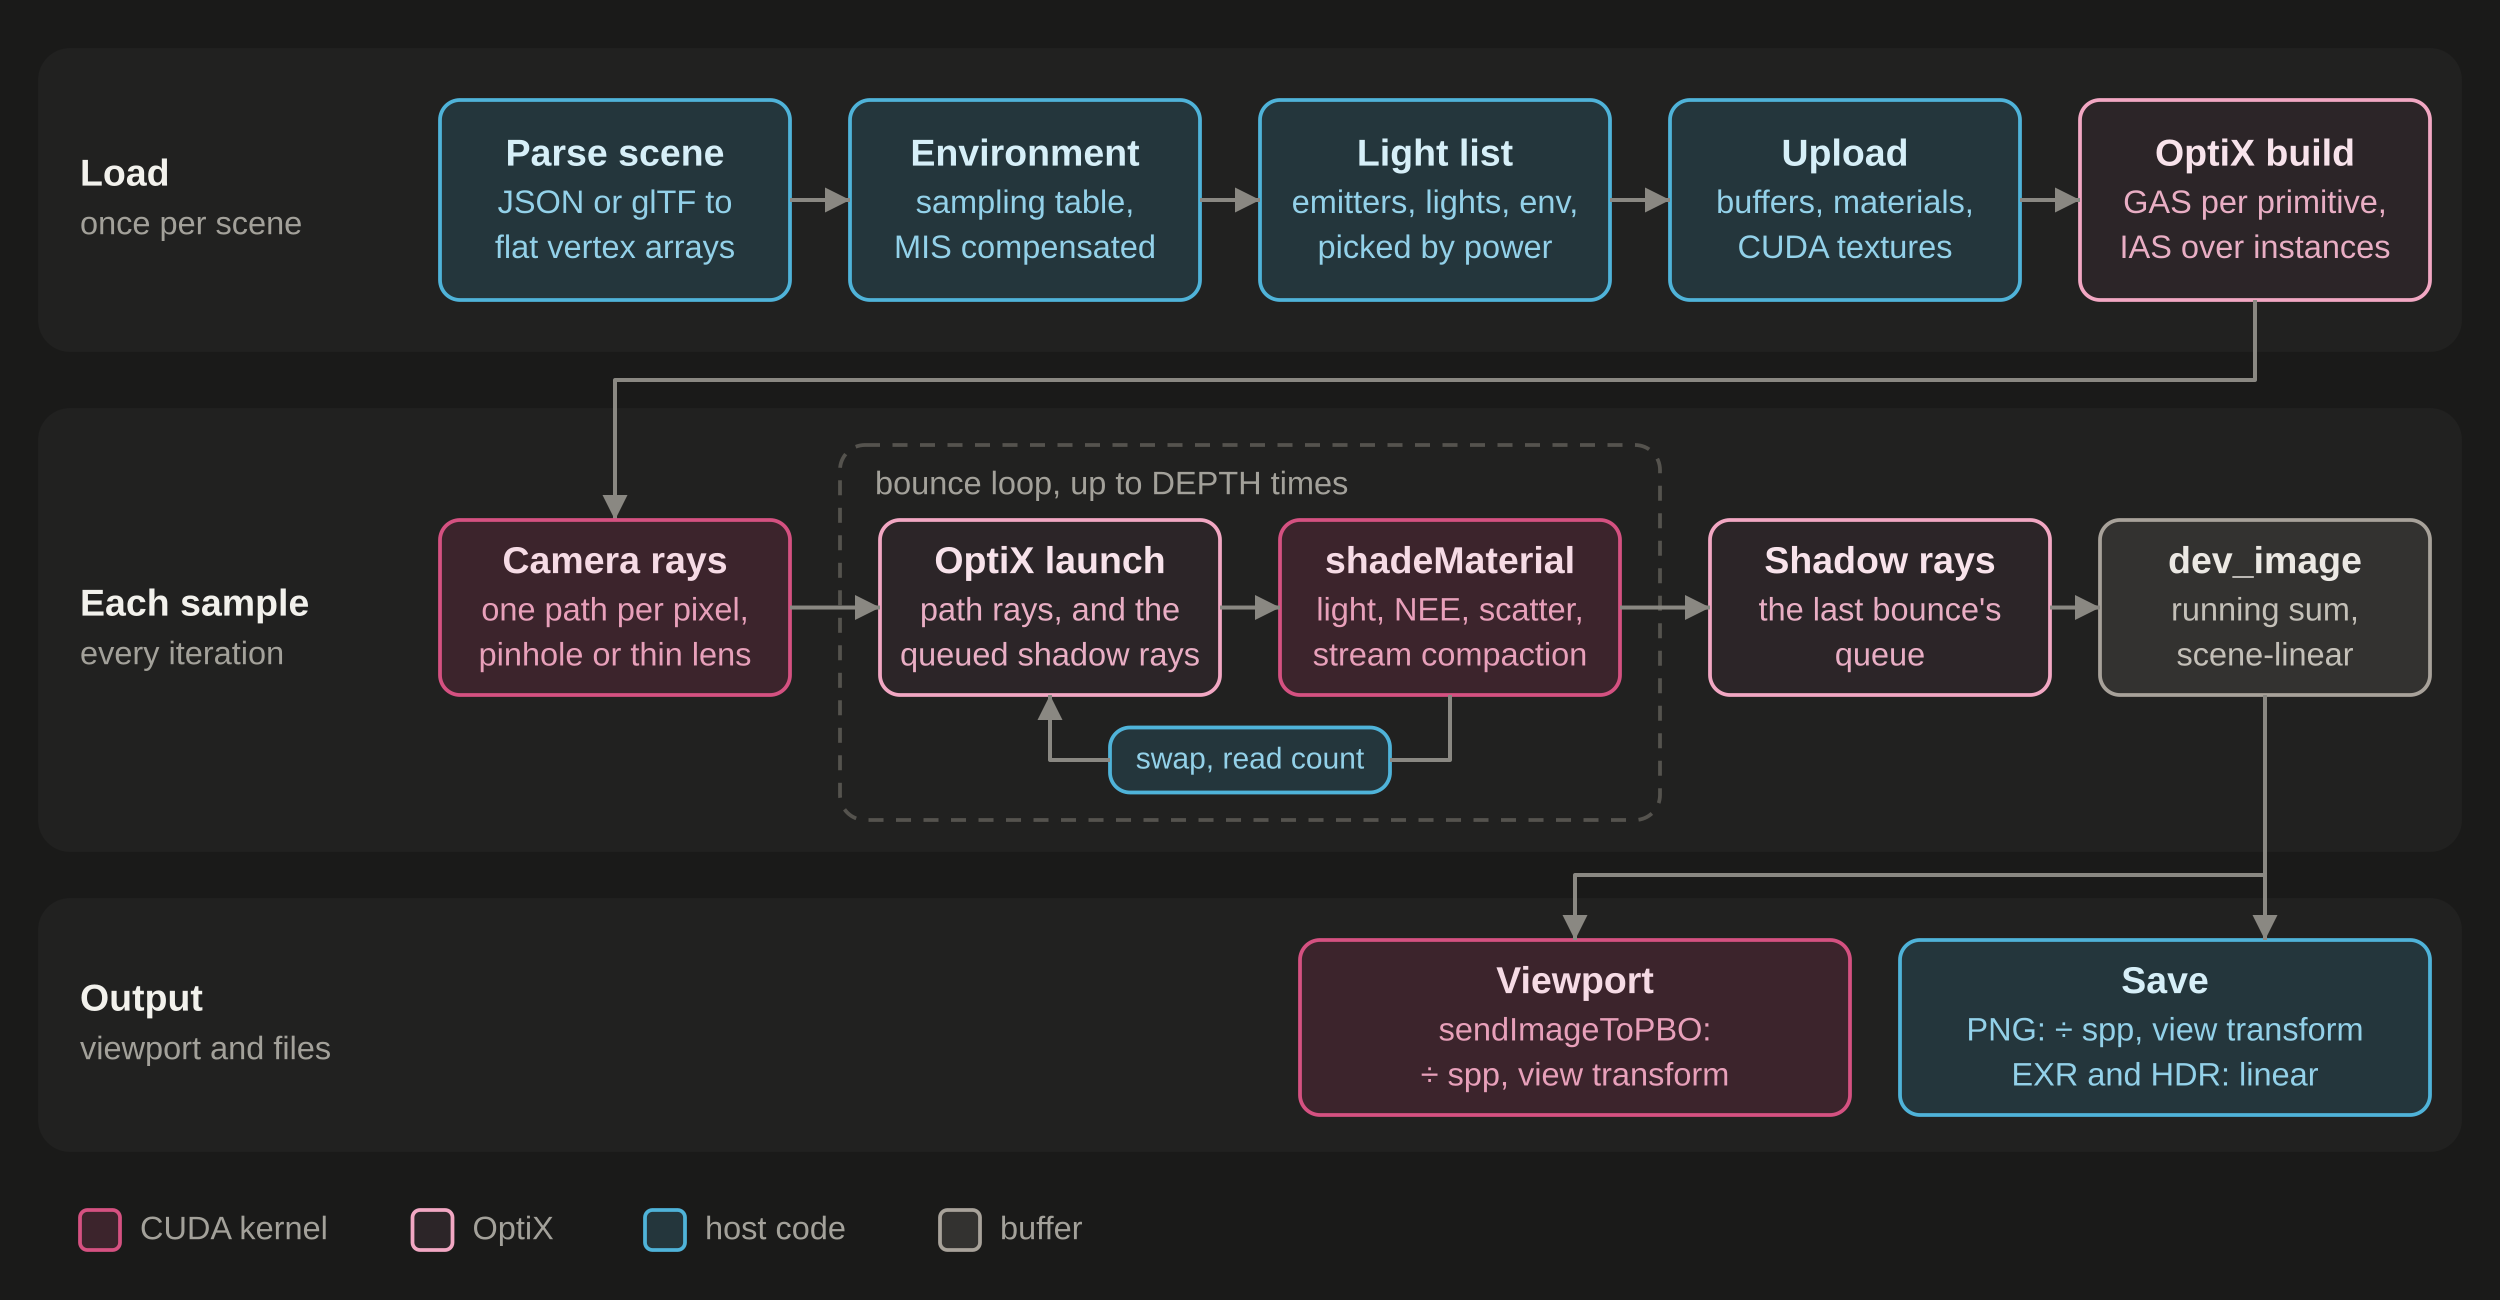
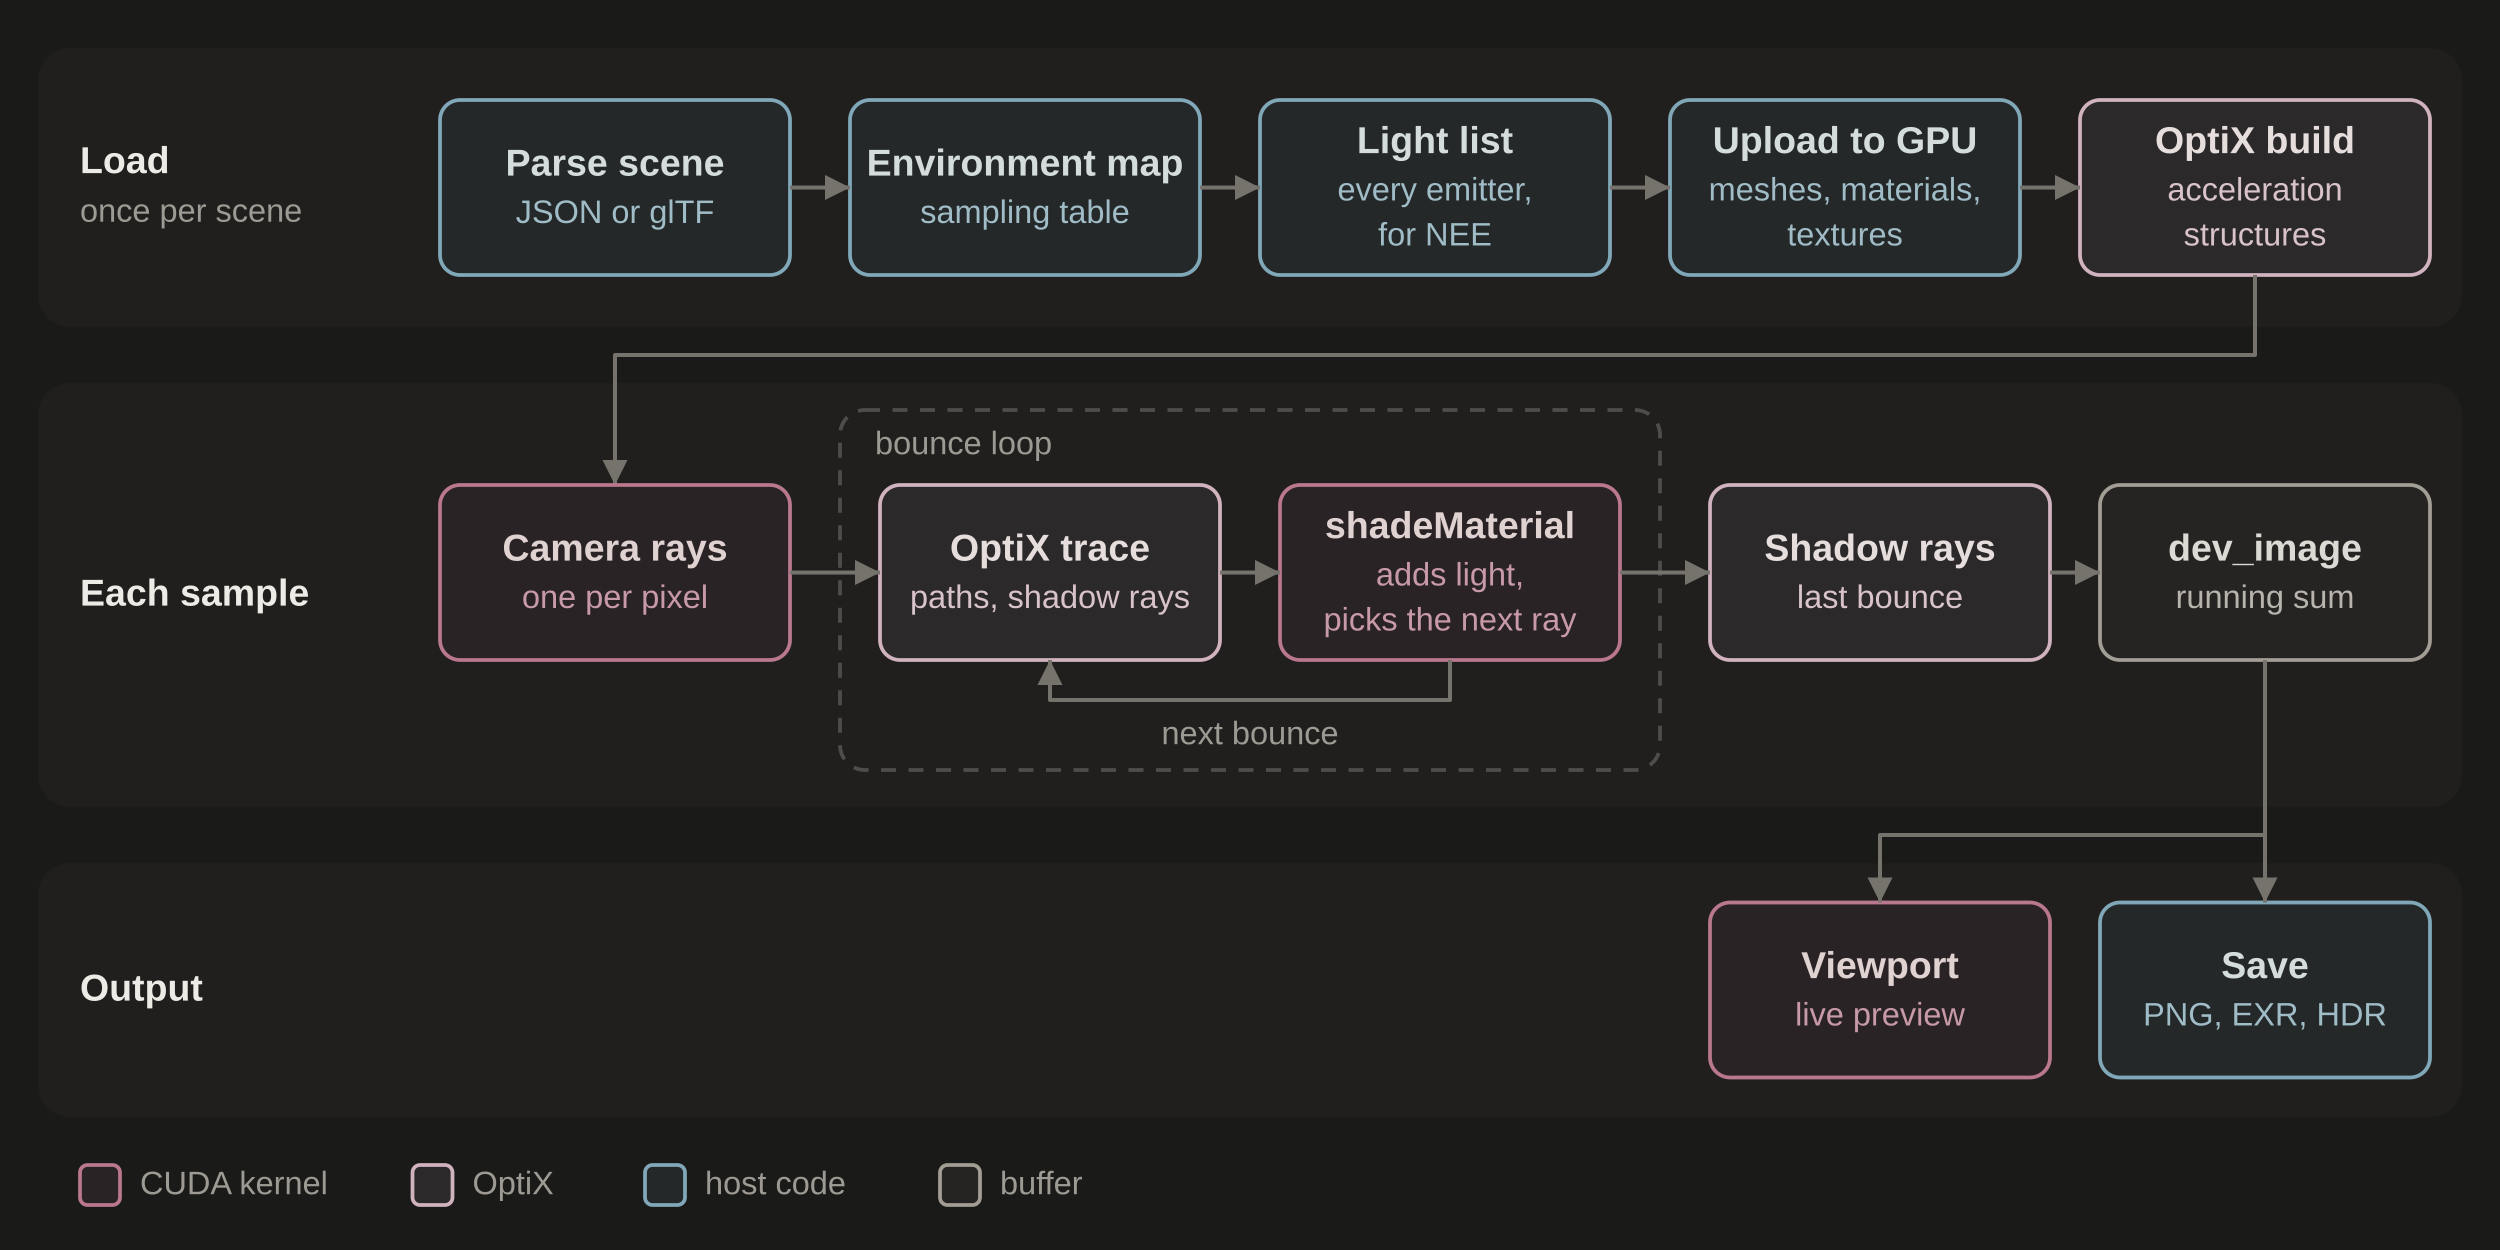
- <svg xmlns="http://www.w3.org/2000/svg" width="1000" height="520" viewBox="0 0 1000 520" font-family="'Segoe UI', Arial, sans-serif">
+ <svg xmlns="http://www.w3.org/2000/svg" width="1000" height="500" viewBox="0 0 1000 500" font-family="'Segoe UI', Arial, sans-serif">
  <defs>
-     <marker id="head8a8882" viewBox="0 0 10 10" refX="10" refY="5" markerWidth="10" markerHeight="10" markerUnits="userSpaceOnUse" orient="auto">
-       <path d="M0 0 L10 5 L0 10 z" fill="#8a8882" />
+     <marker id="head76736d" viewBox="0 0 10 10" refX="10" refY="5" markerWidth="10" markerHeight="10" markerUnits="userSpaceOnUse" orient="auto">
+       <path d="M0 0 L10 5 L0 10 z" fill="#76736d" />
    </marker>
  </defs>
-   <rect width="1000" height="520" fill="#1a1a19" />
-   <rect x="16" y="20" width="968" height="120" rx="12" fill="#212120" stroke="#212120" stroke-width="1.5" />
-   <text x="32" y="70.0" font-size="15" font-weight="600" fill="#f2f1ec" text-anchor="start" dominant-baseline="middle">Load</text>
-   <text x="32" y="90.0" font-size="13" font-weight="400" fill="#a3a19a" text-anchor="start" dominant-baseline="middle">once per scene</text>
-   <rect x="16" y="164" width="968" height="176" rx="12" fill="#212120" stroke="#212120" stroke-width="1.5" />
-   <text x="32" y="242.0" font-size="15" font-weight="600" fill="#f2f1ec" text-anchor="start" dominant-baseline="middle">Each sample</text>
-   <text x="32" y="262.0" font-size="13" font-weight="400" fill="#a3a19a" text-anchor="start" dominant-baseline="middle">every iteration</text>
-   <rect x="16" y="360" width="968" height="100" rx="12" fill="#212120" stroke="#212120" stroke-width="1.5" />
-   <text x="32" y="400.0" font-size="15" font-weight="600" fill="#f2f1ec" text-anchor="start" dominant-baseline="middle">Output</text>
-   <text x="32" y="420.0" font-size="13" font-weight="400" fill="#a3a19a" text-anchor="start" dominant-baseline="middle">viewport and files</text>
-   <rect x="176" y="40" width="140" height="80" rx="8" fill="#24363c" stroke="#4fb3d9" stroke-width="1.5" />
-   <text x="246.0" y="62.0" font-size="15" font-weight="600" fill="#d6eff8" text-anchor="middle" dominant-baseline="middle">Parse scene</text>
-   <text x="246.0" y="81.5" font-size="13" font-weight="400" fill="#93d1e9" text-anchor="middle" dominant-baseline="middle">JSON or glTF to</text>
-   <text x="246.0" y="99.5" font-size="13" font-weight="400" fill="#93d1e9" text-anchor="middle" dominant-baseline="middle">flat vertex arrays</text>
-   <rect x="340" y="40" width="140" height="80" rx="8" fill="#24363c" stroke="#4fb3d9" stroke-width="1.5" />
-   <text x="410.0" y="62.0" font-size="15" font-weight="600" fill="#d6eff8" text-anchor="middle" dominant-baseline="middle">Environment</text>
-   <text x="410.0" y="81.5" font-size="13" font-weight="400" fill="#93d1e9" text-anchor="middle" dominant-baseline="middle">sampling table,</text>
-   <text x="410.0" y="99.5" font-size="13" font-weight="400" fill="#93d1e9" text-anchor="middle" dominant-baseline="middle">MIS compensated</text>
-   <path d="M316 80 L340 80" fill="none" stroke="#8a8882" stroke-width="1.6" stroke-linejoin="round" marker-end="url(#head8a8882)" />
-   <rect x="504" y="40" width="140" height="80" rx="8" fill="#24363c" stroke="#4fb3d9" stroke-width="1.5" />
-   <text x="574.0" y="62.0" font-size="15" font-weight="600" fill="#d6eff8" text-anchor="middle" dominant-baseline="middle">Light list</text>
-   <text x="574.0" y="81.5" font-size="13" font-weight="400" fill="#93d1e9" text-anchor="middle" dominant-baseline="middle">emitters, lights, env,</text>
-   <text x="574.0" y="99.5" font-size="13" font-weight="400" fill="#93d1e9" text-anchor="middle" dominant-baseline="middle">picked by power</text>
-   <path d="M480 80 L504 80" fill="none" stroke="#8a8882" stroke-width="1.6" stroke-linejoin="round" marker-end="url(#head8a8882)" />
-   <rect x="668" y="40" width="140" height="80" rx="8" fill="#24363c" stroke="#4fb3d9" stroke-width="1.5" />
-   <text x="738.0" y="62.0" font-size="15" font-weight="600" fill="#d6eff8" text-anchor="middle" dominant-baseline="middle">Upload</text>
-   <text x="738.0" y="81.5" font-size="13" font-weight="400" fill="#93d1e9" text-anchor="middle" dominant-baseline="middle">buffers, materials,</text>
-   <text x="738.0" y="99.5" font-size="13" font-weight="400" fill="#93d1e9" text-anchor="middle" dominant-baseline="middle">CUDA textures</text>
-   <path d="M644 80 L668 80" fill="none" stroke="#8a8882" stroke-width="1.6" stroke-linejoin="round" marker-end="url(#head8a8882)" />
-   <rect x="832" y="40" width="140" height="80" rx="8" fill="#2c2528" stroke="#f2a7c3" stroke-width="1.5" />
-   <text x="902.0" y="62.0" font-size="15" font-weight="600" fill="#f8e3eb" text-anchor="middle" dominant-baseline="middle">OptiX build</text>
-   <text x="902.0" y="81.5" font-size="13" font-weight="400" fill="#e9aec4" text-anchor="middle" dominant-baseline="middle">GAS per primitive,</text>
-   <text x="902.0" y="99.5" font-size="13" font-weight="400" fill="#e9aec4" text-anchor="middle" dominant-baseline="middle">IAS over instances</text>
-   <path d="M808 80 L832 80" fill="none" stroke="#8a8882" stroke-width="1.6" stroke-linejoin="round" marker-end="url(#head8a8882)" />
-   <path d="M902 120 L902 152 L246 152 L246 208" fill="none" stroke="#8a8882" stroke-width="1.6" stroke-linejoin="round" marker-end="url(#head8a8882)" />
-   <rect x="176" y="208" width="140" height="70" rx="8" fill="#3c242c" stroke="#d55181" stroke-width="1.5" />
-   <text x="246.0" y="225.0" font-size="15" font-weight="600" fill="#f6dbe5" text-anchor="middle" dominant-baseline="middle">Camera rays</text>
-   <text x="246.0" y="244.5" font-size="13" font-weight="400" fill="#e8a0ba" text-anchor="middle" dominant-baseline="middle">one path per pixel,</text>
-   <text x="246.0" y="262.5" font-size="13" font-weight="400" fill="#e8a0ba" text-anchor="middle" dominant-baseline="middle">pinhole or thin lens</text>
-   <rect x="336" y="178" width="328" height="150" rx="10" fill="none" stroke="#55534e" stroke-width="1.5" stroke-dasharray="6 5" />
-   <text x="350" y="194" font-size="13" font-weight="400" fill="#a3a19a" text-anchor="start" dominant-baseline="middle">bounce loop, up to DEPTH times</text>
-   <rect x="352" y="208" width="136" height="70" rx="8" fill="#2c2528" stroke="#f2a7c3" stroke-width="1.5" />
-   <text x="420.0" y="225.0" font-size="15" font-weight="600" fill="#f8e3eb" text-anchor="middle" dominant-baseline="middle">OptiX launch</text>
-   <text x="420.0" y="244.5" font-size="13" font-weight="400" fill="#e9aec4" text-anchor="middle" dominant-baseline="middle">path rays, and the</text>
-   <text x="420.0" y="262.5" font-size="13" font-weight="400" fill="#e9aec4" text-anchor="middle" dominant-baseline="middle">queued shadow rays</text>
-   <rect x="512" y="208" width="136" height="70" rx="8" fill="#3c242c" stroke="#d55181" stroke-width="1.5" />
-   <text x="580.0" y="225.0" font-size="15" font-weight="600" fill="#f6dbe5" text-anchor="middle" dominant-baseline="middle">shadeMaterial</text>
-   <text x="580.0" y="244.5" font-size="13" font-weight="400" fill="#e8a0ba" text-anchor="middle" dominant-baseline="middle">light, NEE, scatter,</text>
-   <text x="580.0" y="262.5" font-size="13" font-weight="400" fill="#e8a0ba" text-anchor="middle" dominant-baseline="middle">stream compaction</text>
-   <rect x="444" y="291" width="112" height="26" rx="8" fill="#24363c" stroke="#4fb3d9" stroke-width="1.5" />
-   <text x="500.0" y="304.0" font-size="15" font-weight="600" fill="#d6eff8" text-anchor="middle" dominant-baseline="middle" />
-   <text x="500" y="304" font-size="12" font-weight="400" fill="#93d1e9" text-anchor="middle" dominant-baseline="middle">swap, read count</text>
-   <path d="M316 243 L352 243" fill="none" stroke="#8a8882" stroke-width="1.6" stroke-linejoin="round" marker-end="url(#head8a8882)" />
-   <path d="M488 243 L512 243" fill="none" stroke="#8a8882" stroke-width="1.6" stroke-linejoin="round" marker-end="url(#head8a8882)" />
-   <path d="M580 278 L580 304 L556 304" fill="none" stroke="#8a8882" stroke-width="1.6" stroke-linejoin="round" />
-   <path d="M444 304 L420 304 L420 278" fill="none" stroke="#8a8882" stroke-width="1.6" stroke-linejoin="round" marker-end="url(#head8a8882)" />
-   <rect x="684" y="208" width="136" height="70" rx="8" fill="#2c2528" stroke="#f2a7c3" stroke-width="1.5" />
-   <text x="752.0" y="225.0" font-size="15" font-weight="600" fill="#f8e3eb" text-anchor="middle" dominant-baseline="middle">Shadow rays</text>
-   <text x="752.0" y="244.5" font-size="13" font-weight="400" fill="#e9aec4" text-anchor="middle" dominant-baseline="middle">the last bounce's</text>
-   <text x="752.0" y="262.5" font-size="13" font-weight="400" fill="#e9aec4" text-anchor="middle" dominant-baseline="middle">queue</text>
-   <rect x="840" y="208" width="132" height="70" rx="8" fill="#333230" stroke="#a8a29a" stroke-width="1.5" />
-   <text x="906.0" y="225.0" font-size="15" font-weight="600" fill="#ece9e4" text-anchor="middle" dominant-baseline="middle">dev_image</text>
-   <text x="906.0" y="244.5" font-size="13" font-weight="400" fill="#c4c0b8" text-anchor="middle" dominant-baseline="middle">running sum,</text>
-   <text x="906.0" y="262.5" font-size="13" font-weight="400" fill="#c4c0b8" text-anchor="middle" dominant-baseline="middle">scene-linear</text>
-   <path d="M648 243 L684 243" fill="none" stroke="#8a8882" stroke-width="1.6" stroke-linejoin="round" marker-end="url(#head8a8882)" />
-   <path d="M820 243 L840 243" fill="none" stroke="#8a8882" stroke-width="1.6" stroke-linejoin="round" marker-end="url(#head8a8882)" />
-   <rect x="520" y="376" width="220" height="70" rx="8" fill="#3c242c" stroke="#d55181" stroke-width="1.5" />
-   <text x="630.0" y="393.0" font-size="15" font-weight="600" fill="#f6dbe5" text-anchor="middle" dominant-baseline="middle">Viewport</text>
-   <text x="630.0" y="412.5" font-size="13" font-weight="400" fill="#e8a0ba" text-anchor="middle" dominant-baseline="middle">sendImageToPBO:</text>
-   <text x="630.0" y="430.5" font-size="13" font-weight="400" fill="#e8a0ba" text-anchor="middle" dominant-baseline="middle">÷ spp, view transform</text>
-   <rect x="760" y="376" width="212" height="70" rx="8" fill="#24363c" stroke="#4fb3d9" stroke-width="1.5" />
-   <text x="866.0" y="393.0" font-size="15" font-weight="600" fill="#d6eff8" text-anchor="middle" dominant-baseline="middle">Save</text>
-   <text x="866.0" y="412.5" font-size="13" font-weight="400" fill="#93d1e9" text-anchor="middle" dominant-baseline="middle">PNG: ÷ spp, view transform</text>
-   <text x="866.0" y="430.5" font-size="13" font-weight="400" fill="#93d1e9" text-anchor="middle" dominant-baseline="middle">EXR and HDR: linear</text>
-   <path d="M906 278 L906 376" fill="none" stroke="#8a8882" stroke-width="1.6" stroke-linejoin="round" marker-end="url(#head8a8882)" />
-   <path d="M906 350 L630 350 L630 376" fill="none" stroke="#8a8882" stroke-width="1.6" stroke-linejoin="round" marker-end="url(#head8a8882)" />
-   <rect x="32" y="484" width="16" height="16" rx="3" fill="#3c242c" stroke="#d55181" stroke-width="1.5" />
-   <text x="56" y="492" font-size="13" font-weight="400" fill="#a3a19a" text-anchor="start" dominant-baseline="middle">CUDA kernel</text>
-   <rect x="165.0" y="484" width="16" height="16" rx="3" fill="#2c2528" stroke="#f2a7c3" stroke-width="1.5" />
-   <text x="189.0" y="492" font-size="13" font-weight="400" fill="#a3a19a" text-anchor="start" dominant-baseline="middle">OptiX</text>
-   <rect x="258.0" y="484" width="16" height="16" rx="3" fill="#24363c" stroke="#4fb3d9" stroke-width="1.5" />
-   <text x="282.0" y="492" font-size="13" font-weight="400" fill="#a3a19a" text-anchor="start" dominant-baseline="middle">host code</text>
-   <rect x="376.0" y="484" width="16" height="16" rx="3" fill="#333230" stroke="#a8a29a" stroke-width="1.5" />
-   <text x="400.0" y="492" font-size="13" font-weight="400" fill="#a3a19a" text-anchor="start" dominant-baseline="middle">buffer</text>
+   <rect width="1000" height="500" fill="#1a1a19" />
+   <rect x="16" y="20" width="968" height="110" rx="12" fill="#201f1e" stroke="#201f1e" stroke-width="1.5" />
+   <text x="32" y="65.0" font-size="15" font-weight="600" fill="#ecebe6" text-anchor="start" dominant-baseline="middle">Load</text>
+   <text x="32" y="85.0" font-size="13" font-weight="400" fill="#9d9a93" text-anchor="start" dominant-baseline="middle">once per scene</text>
+   <rect x="16" y="154" width="968" height="168" rx="12" fill="#201f1e" stroke="#201f1e" stroke-width="1.5" />
+   <text x="32" y="238.0" font-size="15" font-weight="600" fill="#ecebe6" text-anchor="start" dominant-baseline="middle">Each sample</text>
+   <rect x="16" y="346" width="968" height="100" rx="12" fill="#201f1e" stroke="#201f1e" stroke-width="1.5" />
+   <text x="32" y="396.0" font-size="15" font-weight="600" fill="#ecebe6" text-anchor="start" dominant-baseline="middle">Output</text>
+   <rect x="176" y="40" width="140" height="70" rx="8" fill="#242829" stroke="#80a8b9" stroke-width="1.5" />
+   <text x="246.0" y="66.0" font-size="15" font-weight="600" fill="#d4dcdc" text-anchor="middle" dominant-baseline="middle">Parse scene</text>
+   <text x="246.0" y="85.5" font-size="13" font-weight="400" fill="#a0bcc6" text-anchor="middle" dominant-baseline="middle">JSON or glTF</text>
+   <rect x="340" y="40" width="140" height="70" rx="8" fill="#242829" stroke="#80a8b9" stroke-width="1.5" />
+   <text x="410.0" y="66.0" font-size="15" font-weight="600" fill="#d4dcdc" text-anchor="middle" dominant-baseline="middle">Environment map</text>
+   <text x="410.0" y="85.5" font-size="13" font-weight="400" fill="#a0bcc6" text-anchor="middle" dominant-baseline="middle">sampling table</text>
+   <path d="M316 75 L340 75" fill="none" stroke="#76736d" stroke-width="1.6" stroke-linejoin="round" marker-end="url(#head76736d)" />
+   <rect x="504" y="40" width="140" height="70" rx="8" fill="#242829" stroke="#80a8b9" stroke-width="1.5" />
+   <text x="574.0" y="57.0" font-size="15" font-weight="600" fill="#d4dcdc" text-anchor="middle" dominant-baseline="middle">Light list</text>
+   <text x="574.0" y="76.5" font-size="13" font-weight="400" fill="#a0bcc6" text-anchor="middle" dominant-baseline="middle">every emitter,</text>
+   <text x="574.0" y="94.5" font-size="13" font-weight="400" fill="#a0bcc6" text-anchor="middle" dominant-baseline="middle">for NEE</text>
+   <path d="M480 75 L504 75" fill="none" stroke="#76736d" stroke-width="1.6" stroke-linejoin="round" marker-end="url(#head76736d)" />
+   <rect x="668" y="40" width="140" height="70" rx="8" fill="#242829" stroke="#80a8b9" stroke-width="1.5" />
+   <text x="738.0" y="57.0" font-size="15" font-weight="600" fill="#d4dcdc" text-anchor="middle" dominant-baseline="middle">Upload to GPU</text>
+   <text x="738.0" y="76.5" font-size="13" font-weight="400" fill="#a0bcc6" text-anchor="middle" dominant-baseline="middle">meshes, materials,</text>
+   <text x="738.0" y="94.5" font-size="13" font-weight="400" fill="#a0bcc6" text-anchor="middle" dominant-baseline="middle">textures</text>
+   <path d="M644 75 L668 75" fill="none" stroke="#76736d" stroke-width="1.6" stroke-linejoin="round" marker-end="url(#head76736d)" />
+   <rect x="832" y="40" width="140" height="70" rx="8" fill="#2c292a" stroke="#d1b2bf" stroke-width="1.5" />
+   <text x="902.0" y="57.0" font-size="15" font-weight="600" fill="#e6dedd" text-anchor="middle" dominant-baseline="middle">OptiX build</text>
+   <text x="902.0" y="76.5" font-size="13" font-weight="400" fill="#d9c3cb" text-anchor="middle" dominant-baseline="middle">acceleration</text>
+   <text x="902.0" y="94.5" font-size="13" font-weight="400" fill="#d9c3cb" text-anchor="middle" dominant-baseline="middle">structures</text>
+   <path d="M808 75 L832 75" fill="none" stroke="#76736d" stroke-width="1.6" stroke-linejoin="round" marker-end="url(#head76736d)" />
+   <path d="M902 110 L902 142 L246 142 L246 194" fill="none" stroke="#76736d" stroke-width="1.6" stroke-linejoin="round" marker-end="url(#head76736d)" />
+   <rect x="176" y="194" width="140" height="70" rx="8" fill="#2a2325" stroke="#b9788d" stroke-width="1.5" />
+   <text x="246.0" y="220.0" font-size="15" font-weight="600" fill="#e1d2d2" text-anchor="middle" dominant-baseline="middle">Camera rays</text>
+   <text x="246.0" y="239.5" font-size="13" font-weight="400" fill="#c89aa8" text-anchor="middle" dominant-baseline="middle">one per pixel</text>
+   <rect x="336" y="164" width="328" height="144" rx="10" fill="none" stroke="#4f4d49" stroke-width="1.5" stroke-dasharray="6 5" />
+   <text x="350" y="178" font-size="13" font-weight="400" fill="#9d9a93" text-anchor="start" dominant-baseline="middle">bounce loop</text>
+   <rect x="352" y="194" width="136" height="70" rx="8" fill="#2c292a" stroke="#d1b2bf" stroke-width="1.5" />
+   <text x="420.0" y="220.0" font-size="15" font-weight="600" fill="#e6dedd" text-anchor="middle" dominant-baseline="middle">OptiX trace</text>
+   <text x="420.0" y="239.5" font-size="13" font-weight="400" fill="#d9c3cb" text-anchor="middle" dominant-baseline="middle">paths, shadow rays</text>
+   <rect x="512" y="194" width="136" height="70" rx="8" fill="#2a2325" stroke="#b9788d" stroke-width="1.5" />
+   <text x="580.0" y="211.0" font-size="15" font-weight="600" fill="#e1d2d2" text-anchor="middle" dominant-baseline="middle">shadeMaterial</text>
+   <text x="580.0" y="230.5" font-size="13" font-weight="400" fill="#c89aa8" text-anchor="middle" dominant-baseline="middle">adds light,</text>
+   <text x="580.0" y="248.5" font-size="13" font-weight="400" fill="#c89aa8" text-anchor="middle" dominant-baseline="middle">picks the next ray</text>
+   <path d="M316 229 L352 229" fill="none" stroke="#76736d" stroke-width="1.6" stroke-linejoin="round" marker-end="url(#head76736d)" />
+   <path d="M488 229 L512 229" fill="none" stroke="#76736d" stroke-width="1.6" stroke-linejoin="round" marker-end="url(#head76736d)" />
+   <path d="M580 264 L580 280 L420 280 L420 264" fill="none" stroke="#76736d" stroke-width="1.6" stroke-linejoin="round" marker-end="url(#head76736d)" />
+   <text x="500" y="294" font-size="13" font-weight="400" fill="#9d9a93" text-anchor="middle" dominant-baseline="middle">next bounce</text>
+   <rect x="684" y="194" width="136" height="70" rx="8" fill="#2c292a" stroke="#d1b2bf" stroke-width="1.5" />
+   <text x="752.0" y="220.0" font-size="15" font-weight="600" fill="#e6dedd" text-anchor="middle" dominant-baseline="middle">Shadow rays</text>
+   <text x="752.0" y="239.5" font-size="13" font-weight="400" fill="#d9c3cb" text-anchor="middle" dominant-baseline="middle">last bounce</text>
+   <rect x="840" y="194" width="132" height="70" rx="8" fill="#252423" stroke="#a29d95" stroke-width="1.5" />
+   <text x="906.0" y="220.0" font-size="15" font-weight="600" fill="#dcdad4" text-anchor="middle" dominant-baseline="middle">dev_image</text>
+   <text x="906.0" y="239.5" font-size="13" font-weight="400" fill="#b8b4ad" text-anchor="middle" dominant-baseline="middle">running sum</text>
+   <path d="M648 229 L684 229" fill="none" stroke="#76736d" stroke-width="1.6" stroke-linejoin="round" marker-end="url(#head76736d)" />
+   <path d="M820 229 L840 229" fill="none" stroke="#76736d" stroke-width="1.6" stroke-linejoin="round" marker-end="url(#head76736d)" />
+   <rect x="684" y="361" width="136" height="70" rx="8" fill="#2a2325" stroke="#b9788d" stroke-width="1.5" />
+   <text x="752.0" y="387.0" font-size="15" font-weight="600" fill="#e1d2d2" text-anchor="middle" dominant-baseline="middle">Viewport</text>
+   <text x="752.0" y="406.5" font-size="13" font-weight="400" fill="#c89aa8" text-anchor="middle" dominant-baseline="middle">live preview</text>
+   <rect x="840" y="361" width="132" height="70" rx="8" fill="#242829" stroke="#80a8b9" stroke-width="1.5" />
+   <text x="906.0" y="387.0" font-size="15" font-weight="600" fill="#d4dcdc" text-anchor="middle" dominant-baseline="middle">Save</text>
+   <text x="906.0" y="406.5" font-size="13" font-weight="400" fill="#a0bcc6" text-anchor="middle" dominant-baseline="middle">PNG, EXR, HDR</text>
+   <path d="M906 264 L906 361" fill="none" stroke="#76736d" stroke-width="1.6" stroke-linejoin="round" marker-end="url(#head76736d)" />
+   <path d="M906 334 L752 334 L752 361" fill="none" stroke="#76736d" stroke-width="1.6" stroke-linejoin="round" marker-end="url(#head76736d)" />
+   <rect x="32" y="466" width="16" height="16" rx="3" fill="#2a2325" stroke="#b9788d" stroke-width="1.5" />
+   <text x="56" y="474" font-size="13" font-weight="400" fill="#9d9a93" text-anchor="start" dominant-baseline="middle">CUDA kernel</text>
+   <rect x="165.0" y="466" width="16" height="16" rx="3" fill="#2c292a" stroke="#d1b2bf" stroke-width="1.5" />
+   <text x="189.0" y="474" font-size="13" font-weight="400" fill="#9d9a93" text-anchor="start" dominant-baseline="middle">OptiX</text>
+   <rect x="258.0" y="466" width="16" height="16" rx="3" fill="#242829" stroke="#80a8b9" stroke-width="1.5" />
+   <text x="282.0" y="474" font-size="13" font-weight="400" fill="#9d9a93" text-anchor="start" dominant-baseline="middle">host code</text>
+   <rect x="376.0" y="466" width="16" height="16" rx="3" fill="#252423" stroke="#a29d95" stroke-width="1.5" />
+   <text x="400.0" y="474" font-size="13" font-weight="400" fill="#9d9a93" text-anchor="start" dominant-baseline="middle">buffer</text>
</svg>
